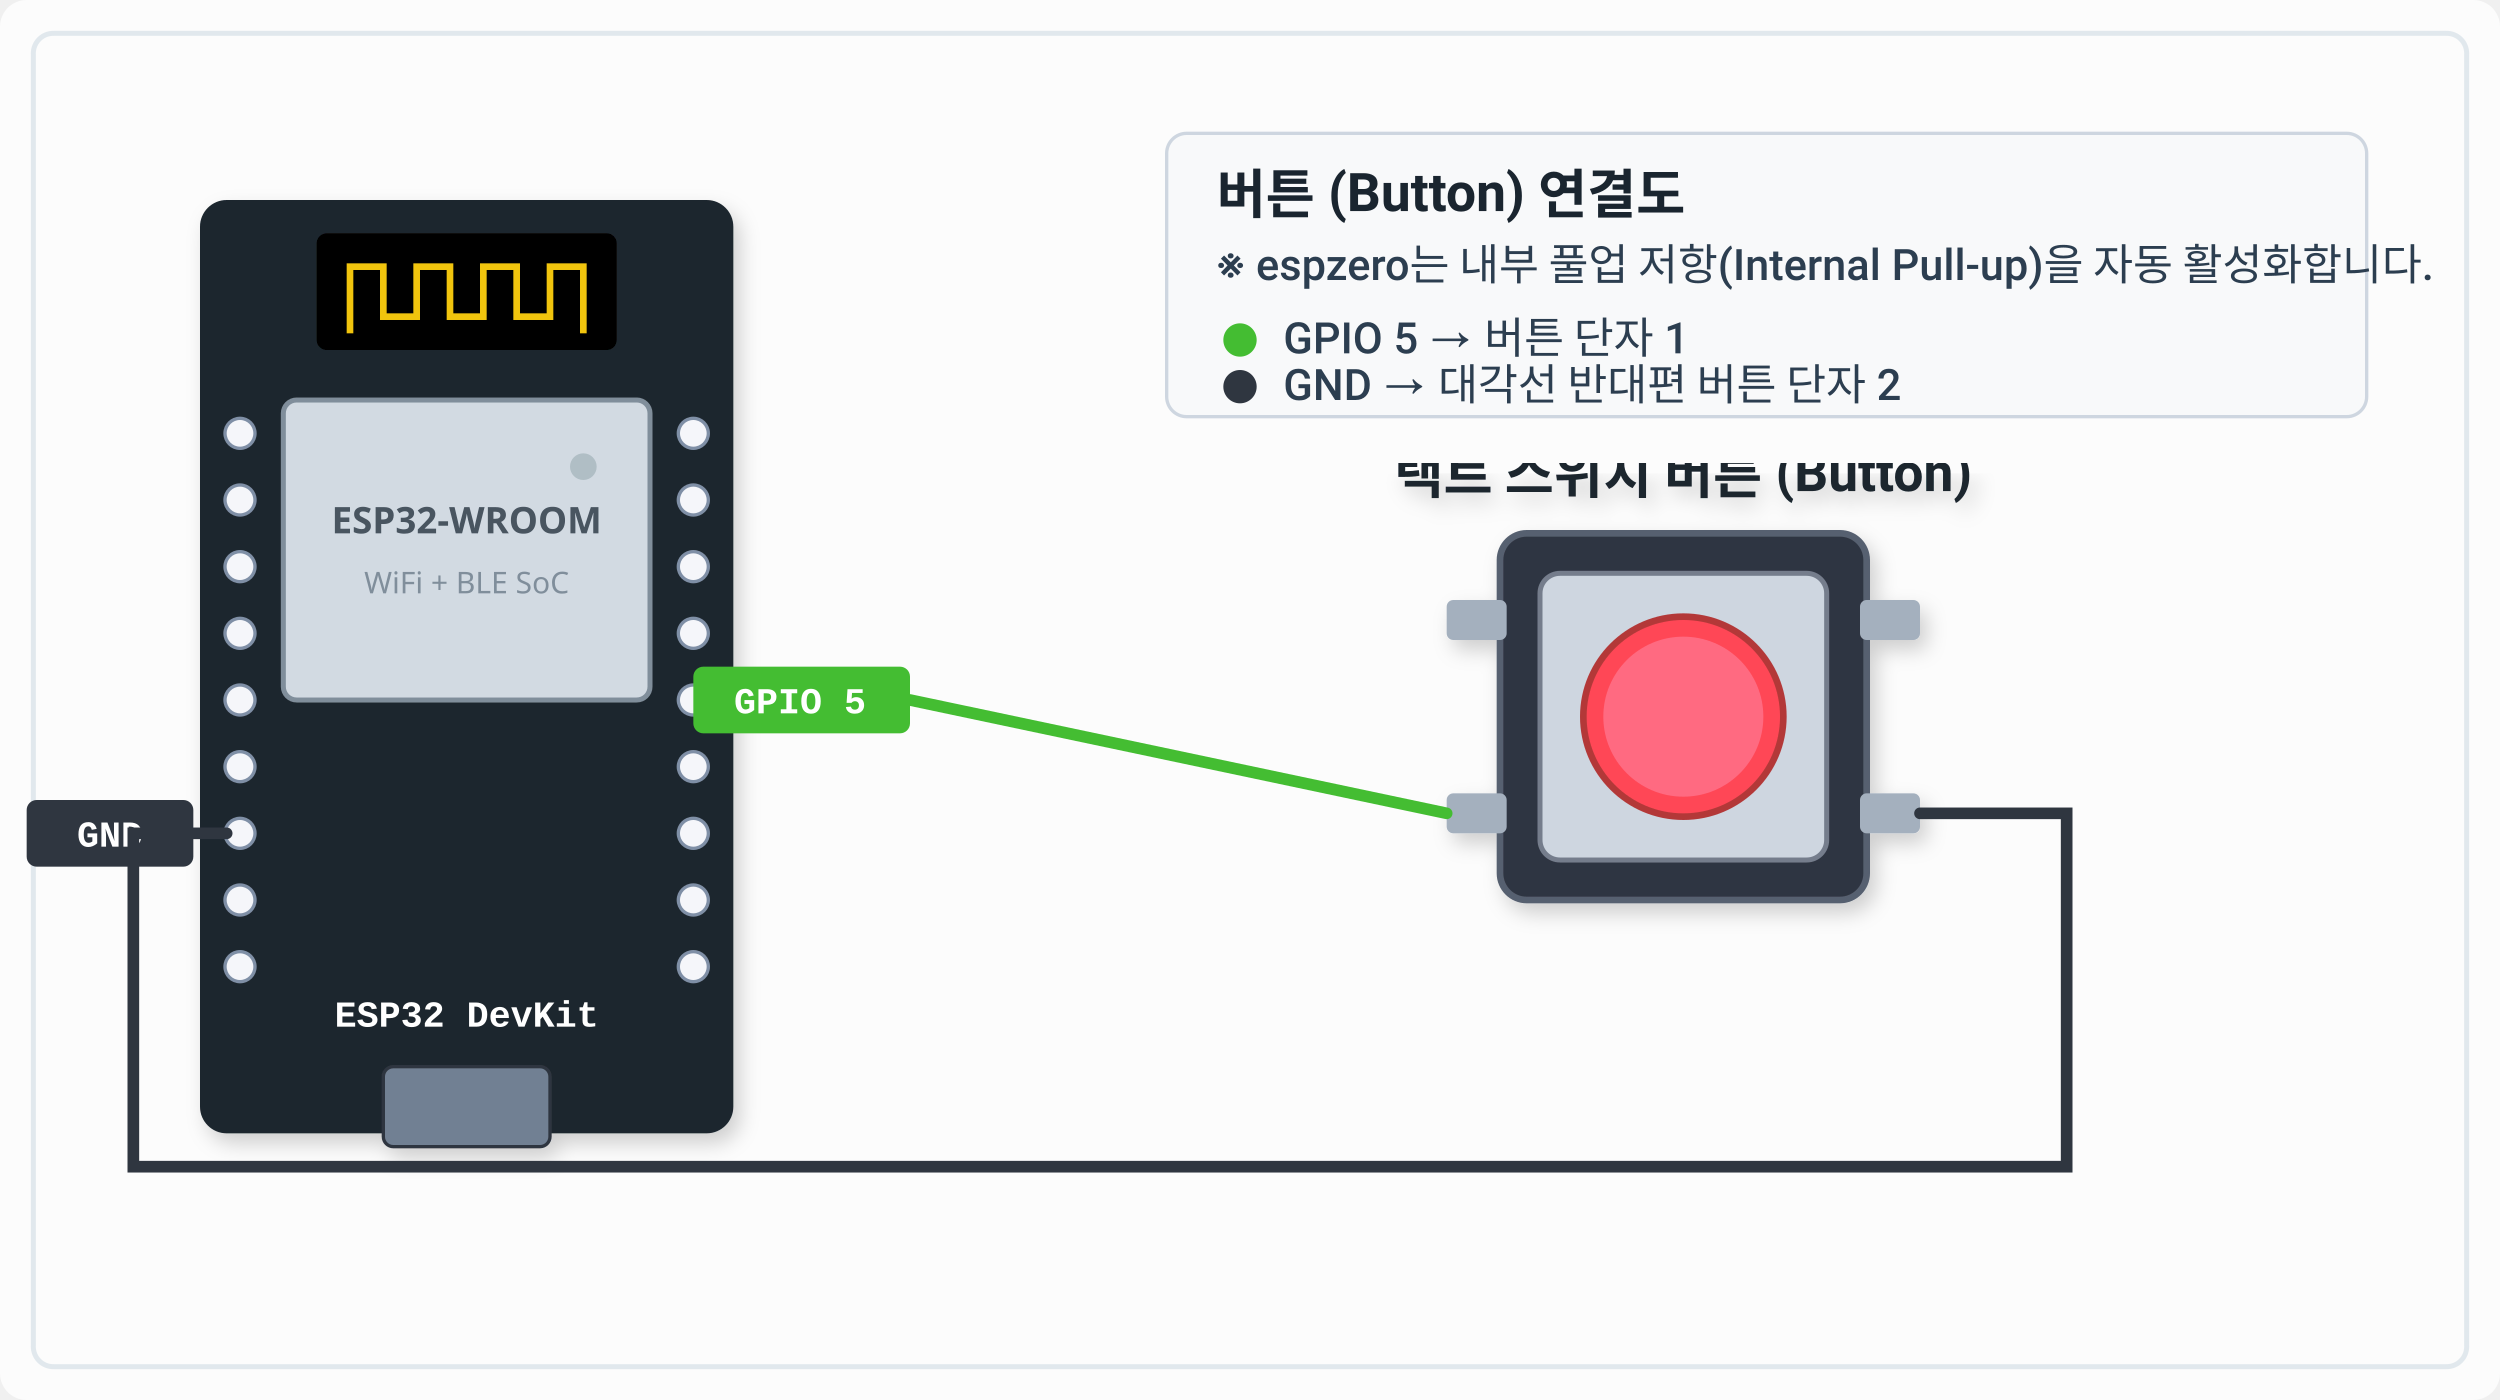
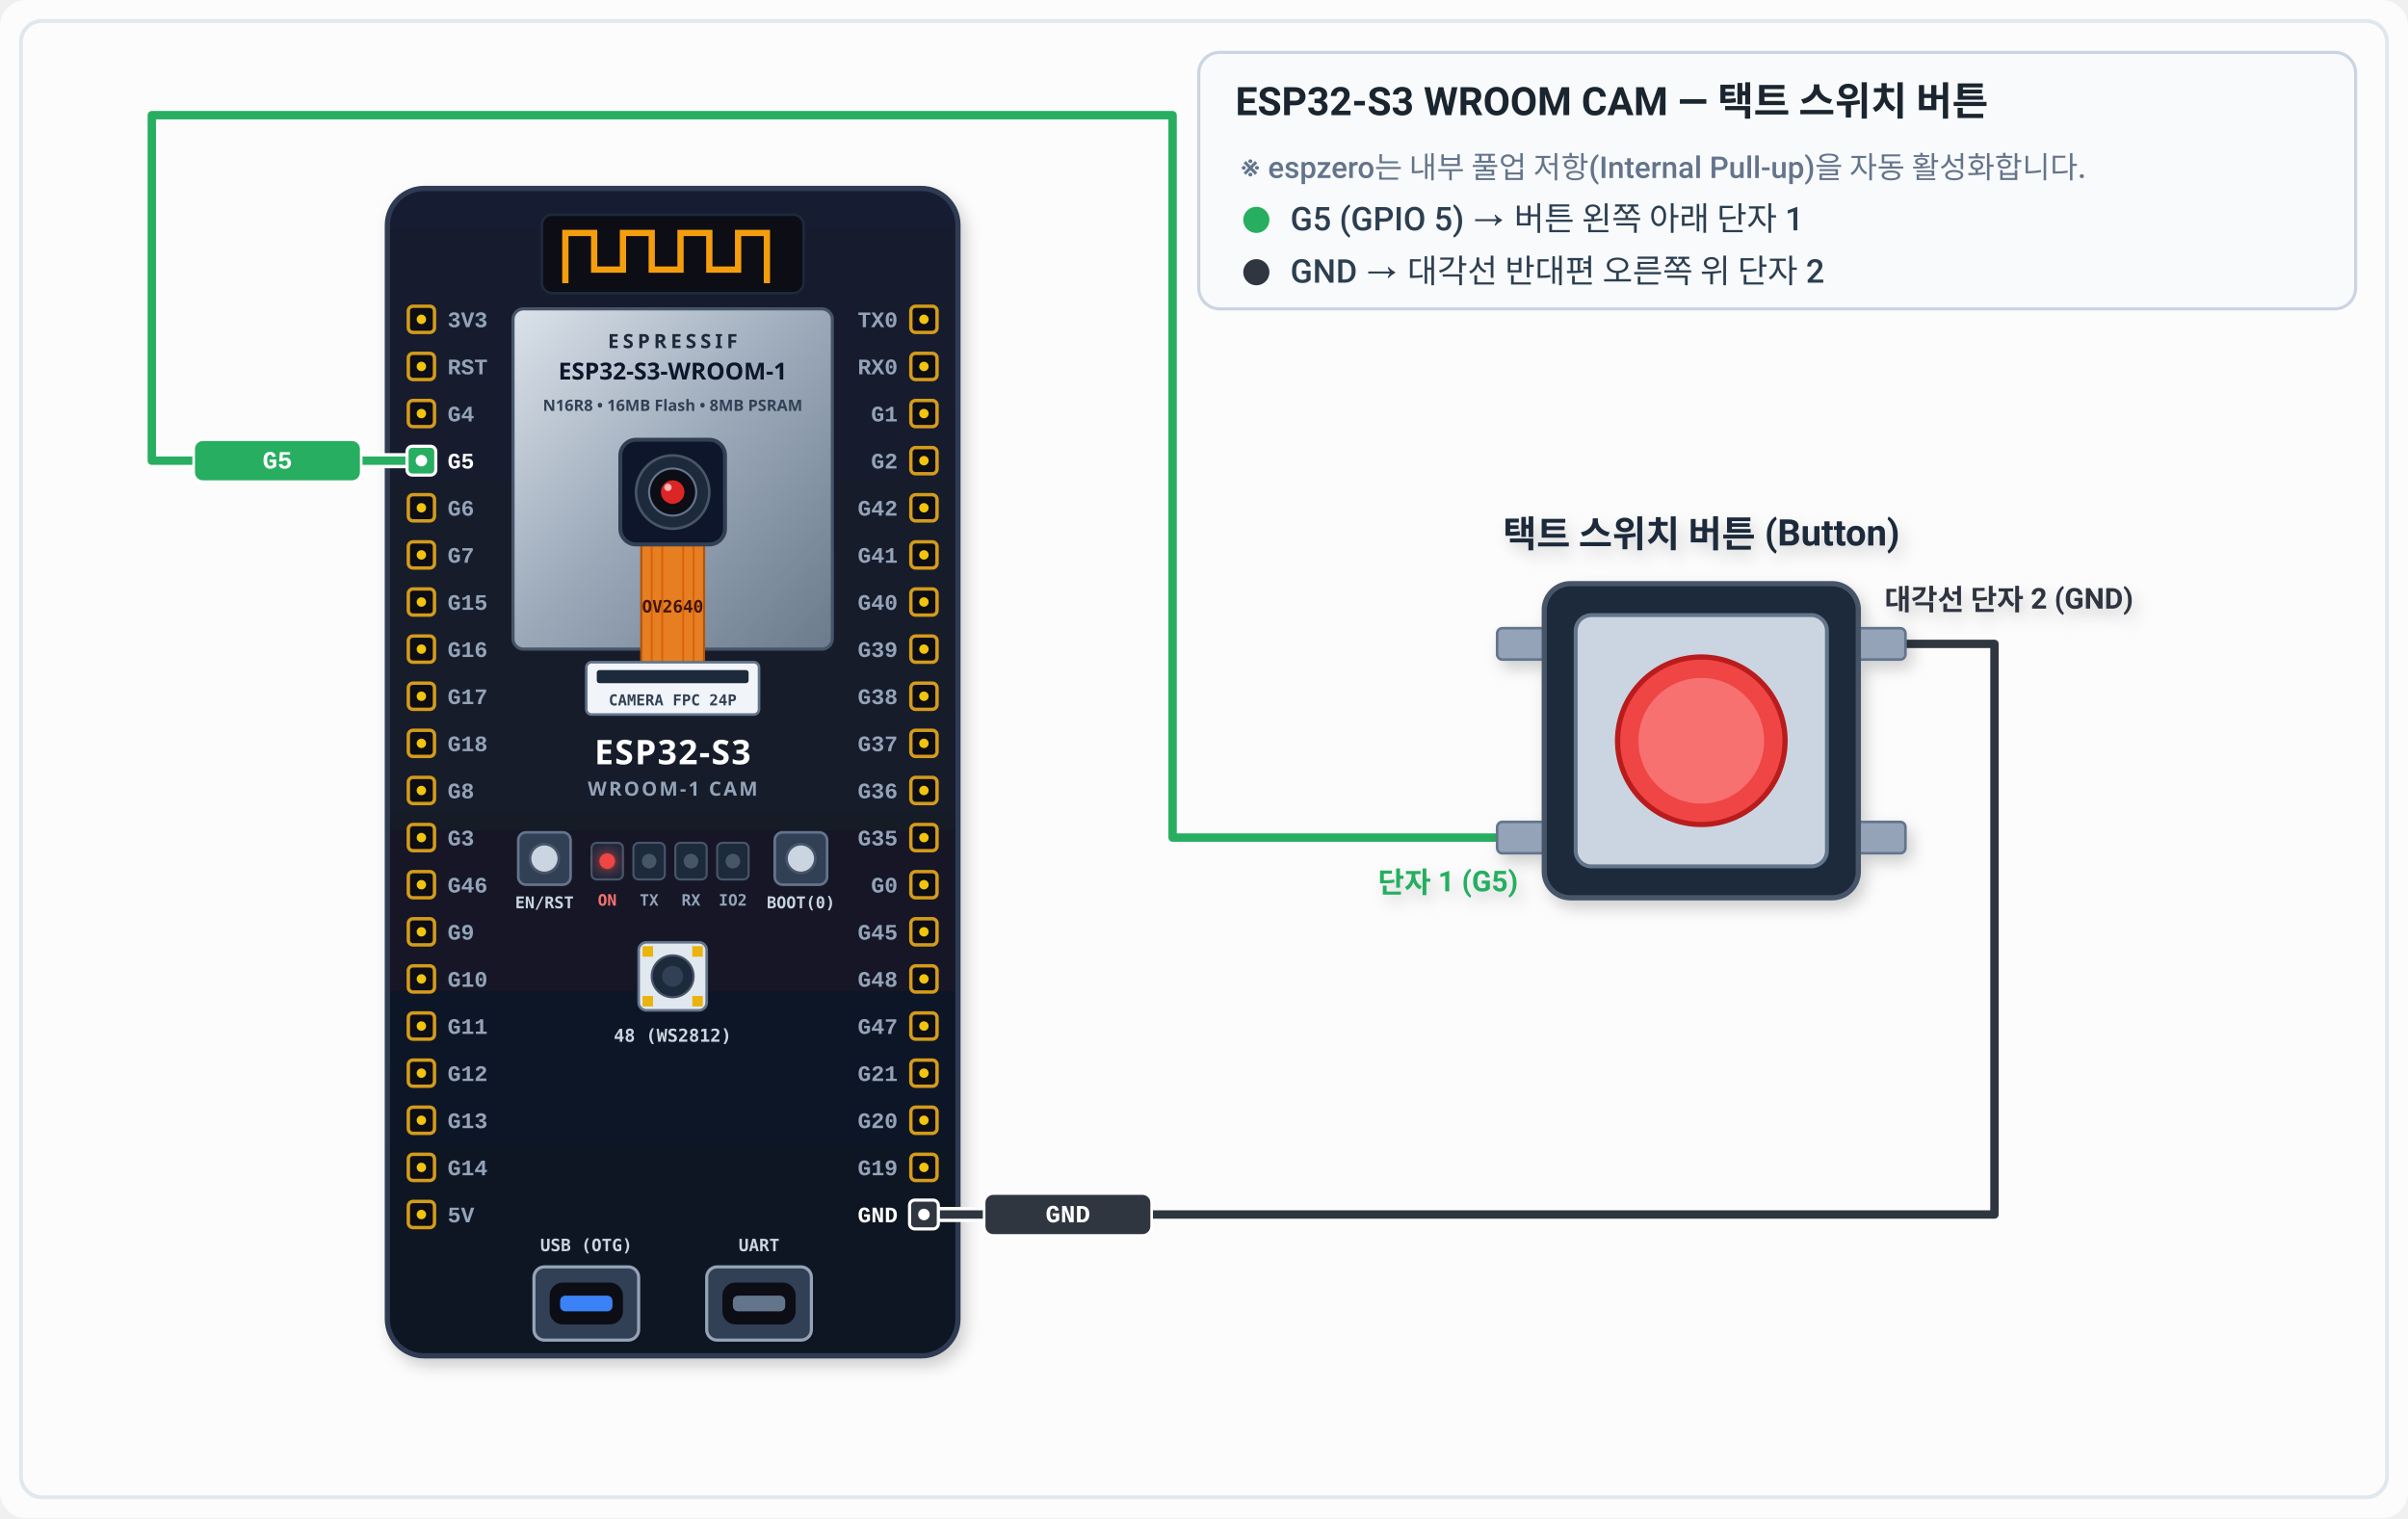
- <svg xmlns="http://www.w3.org/2000/svg" viewBox="0 0 750 420" width="100%" height="100%">
+ <svg xmlns="http://www.w3.org/2000/svg" viewBox="0 0 920 580" width="100%" height="100%">
  <defs>
    <style>
-       .label { font-family: -apple-system, BlinkMacSystemFont, "Segoe UI", Roboto, Helvetica, Arial, sans-serif; font-size: 13px; fill: #2c3e50; font-weight: 500; }
-       .title { font-family: -apple-system, BlinkMacSystemFont, "Segoe UI", Roboto, Helvetica, Arial, sans-serif; font-size: 16px; font-weight: bold; fill: #1a252f; }
-       .pin-label { font-family: "SFMono-Regular", Consolas, "Liberation Mono", Menlo, monospace; font-size: 11px; fill: #ffffff; font-weight: bold; }
+       .label { font-family: -apple-system, BlinkMacSystemFont, "Segoe UI", Roboto, "Malgun Gothic", Helvetica, Arial, sans-serif; font-size: 12.5px; fill: #2c3e50; font-weight: 500; }
+       .title { font-family: -apple-system, BlinkMacSystemFont, "Segoe UI", Roboto, "Malgun Gothic", Helvetica, Arial, sans-serif; font-size: 15px; font-weight: 700; fill: #1a252f; }
+       .comp-title { font-family: -apple-system, BlinkMacSystemFont, "Segoe UI", Roboto, "Malgun Gothic", Helvetica, Arial, sans-serif; font-size: 14px; font-weight: 700; fill: #1e293b; }
+       .pin-silk { font-family: "SFMono-Regular", Consolas, "Liberation Mono", Menlo, monospace; font-size: 8.5px; font-weight: 700; }
+       .pill-text { font-family: "SFMono-Regular", Consolas, "Liberation Mono", Menlo, monospace; font-size: 9.5px; fill: #ffffff; font-weight: 700; }
+       .wire-lbl { font-family: -apple-system, BlinkMacSystemFont, "Segoe UI", Roboto, "Malgun Gothic", Helvetica, Arial, sans-serif; font-size: 11px; font-weight: 700; }
+       .mono-sm { font-family: "SFMono-Regular", Consolas, "Liberation Mono", Menlo, monospace; font-size: 9px; font-weight: 700; }
    </style>
-     <filter id="shadow" x="-5%" y="-5%" width="110%" height="115%" filterUnits="userSpaceOnUse">
+     <linearGradient id="shield-grad" x1="0%" y1="0%" x2="100%" y2="100%">
+       <stop offset="0%" stop-color="#dbe2ea" />
+       <stop offset="50%" stop-color="#9aa8b8" />
+       <stop offset="100%" stop-color="#6b7a8c" />
+     </linearGradient>
+     <linearGradient id="pcb-grad" x1="0%" y1="0%" x2="0%" y2="100%">
+       <stop offset="0%" stop-color="#171f30" />
+       <stop offset="100%" stop-color="#0f1522" />
+     </linearGradient>
+     <filter id="shadow" x="-8%" y="-8%" width="118%" height="120%" filterUnits="objectBoundingBox">
      <feDropShadow dx="2" dy="3" stdDeviation="3" flood-opacity="0.18" />
    </filter>
+     <filter id="red-glow" x="-60%" y="-60%" width="220%" height="220%">
+       <feGaussianBlur stdDeviation="2.5" result="blur" />
+       <feMerge>
+         <feMergeNode in="blur" />
+         <feMergeNode in="SourceGraphic" />
+       </feMerge>
+     </filter>
  </defs>
-   <rect width="100%" height="100%" fill="#fcfcfc" rx="8" />
-   <rect x="10" y="10" width="730" height="400" fill="none" stroke="#e1e8ed" stroke-width="1.5" rx="6" />
-   <g transform="translate(60, 60)" filter="url(#shadow)">
-     <rect width="160" height="280" rx="8" fill="#1e272e" />
-     <rect x="25" y="60" width="110" height="90" rx="4" fill="#d2dae2" stroke="#808e9b" stroke-width="1.5" />
-     <text x="80" y="100" text-anchor="middle" font-family="sans-serif" font-size="11px" font-weight="bold" fill="#485460">ESP32-WROOM</text>
-     <text x="80" y="118" text-anchor="middle" font-family="sans-serif" font-size="9px" fill="#808e9b">WiFi + BLE SoC</text>
-     <circle cx="115" cy="80" r="4" fill="#b0bec5" />
-     <rect x="35" y="10" width="90" height="35" rx="3" fill="#000000" />
-     <path d="M 45 40 L 45 20 L 55 20 L 55 35 L 65 35 L 65 20 L 75 20 L 75 35 L 85 35 L 85 20 L 95 20 L 95 35 L 105 35 L 105 20 L 115 20 L 115 40" fill="none" stroke="#f1c40f" stroke-width="2" />
-     <rect x="55" y="260" width="50" height="24" rx="3" fill="#718093" stroke="#2f3640" stroke-width="1" />
-     <g fill="#f5f6fa" stroke="#7f8fa6">
-       <circle cx="12" cy="70" r="4.5" />
-       <circle cx="12" cy="90" r="4.5" />
-       <circle cx="12" cy="110" r="4.5" />
-       <circle cx="12" cy="130" r="4.5" />
-       <circle cx="12" cy="150" r="4.5" />
-       <circle cx="12" cy="170" r="4.5" />
-       <circle cx="12" cy="190" r="4.5" />
-       <circle cx="12" cy="210" r="4.5" />
-       <circle cx="12" cy="230" r="4.5" />
-       <circle cx="148" cy="70" r="4.5" />
-       <circle cx="148" cy="90" r="4.5" />
-       <circle cx="148" cy="110" r="4.5" />
-       <circle cx="148" cy="130" r="4.5" />
-       <circle cx="148" cy="150" r="4.5" />
-       <circle cx="148" cy="170" r="4.5" />
-       <circle cx="148" cy="190" r="4.5" />
-       <circle cx="148" cy="210" r="4.5" />
-       <circle cx="148" cy="230" r="4.5" />
-     </g>
-     <text x="80" y="248" text-anchor="middle" class="pin-label" fill="#f5cd79">ESP32 DevKit</text>
-   </g>
-   <g transform="translate(208, 200)">
-     <rect width="65" height="20" rx="3" fill="#44bd32" />
-     <text x="32" y="14" text-anchor="middle" class="pin-label">GPIO 5</text>
-   </g>
-   <g transform="translate(8, 240)">
-     <rect width="50" height="20" rx="3" fill="#2f3640" />
-     <text x="25" y="14" text-anchor="middle" class="pin-label">GND</text>
-   </g>
-   <g transform="translate(450, 160)" filter="url(#shadow)">
-     <rect width="110" height="110" rx="8" fill="#2f3542" stroke="#57606f" stroke-width="2" />
-     <rect x="12" y="12" width="86" height="86" rx="6" fill="#ced6e0" stroke="#747d8c" stroke-width="1.5" />
-     <circle cx="55" cy="55" r="30" fill="#ff4757" stroke="#b33939" stroke-width="2" />
-     <circle cx="55" cy="55" r="24" fill="#ff6b81" />
-     <rect x="-16" y="20" width="18" height="12" rx="2" fill="#a4b0be" />
-     <rect x="-16" y="78" width="18" height="12" rx="2" fill="#a4b0be" />
-     <rect x="108" y="20" width="18" height="12" rx="2" fill="#a4b0be" />
-     <rect x="108" y="78" width="18" height="12" rx="2" fill="#a4b0be" />
-     <text x="55" y="-12" text-anchor="middle" class="title">택트 스위치 버튼 (Button)</text>
-   </g>
-   <path d="M 273 210 L 434 244" fill="none" stroke="#44bd32" stroke-width="3.5" stroke-linecap="round" />
-   <path d="M 576 244 L 620 244 L 620 350 L 40 350 L 40 250 L 68 250" fill="none" stroke="#2f3640" stroke-width="3.5" stroke-linecap="round" />
-   <g transform="translate(350, 40)">
-     <rect width="360" height="85" rx="6" fill="#f8f9fa" stroke="#ced6e0" stroke-width="1" />
-     <text x="15" y="24" class="title" font-size="14px">버튼 (Button) 연결도</text>
-     <text x="15" y="44" class="label" font-size="12px" fill="#7f8c8d">※ espzero는 내부 풀업 저항(Internal Pull-up)을 자동 활성화합니다.</text>
-     <circle cx="22" cy="62" r="5" fill="#44bd32" />
-     <text x="35" y="66" class="label" font-size="12px">GPIO 5 → 버튼 단자 1</text>
-     <circle cx="22" cy="76" r="5" fill="#2f3640" />
-     <text x="35" y="80" class="label" font-size="12px">GND → 대각선 반대편 버튼 단자 2</text>
+   <rect width="100%" height="100%" fill="#fcfcfc" rx="10" />
+   <rect x="8" y="8" width="904" height="564" fill="none" stroke="#e1e8ed" stroke-width="1.5" rx="8" />
+   <g transform="translate(148, 72)" filter="url(#shadow)">
+     <rect width="218" height="446" rx="14" fill="url(#pcb-grad)" stroke="#2d3a52" stroke-width="2" />
+     <rect x="59" y="10" width="100" height="30" rx="4" fill="#090d16" stroke="#1e293b" stroke-width="1" />
+     <path d="M 68 35 L 68 17 L 79 17 L 79 31 L 90 31 L 90 17 L 101 17 L 101 31 L 112 31 L 112 17 L 123 17 L 123 31 L 134 31 L 134 17 L 145 17 L 145 35" fill="none" stroke="#f59e0b" stroke-width="2.4" stroke-linecap="square" stroke-linejoin="miter" />
+     <rect x="48" y="46" width="122" height="130" rx="4" fill="url(#shield-grad)" stroke="#475569" stroke-width="1.2" />
+     <text x="109" y="61" text-anchor="middle" font-family="sans-serif" font-size="7.5px" font-weight="800" letter-spacing="1.5" fill="#1e293b">ESPRESSIF</text>
+     <text x="109" y="73" text-anchor="middle" font-family="sans-serif" font-size="9px" font-weight="800" fill="#0f172a">ESP32-S3-WROOM-1</text>
+     <text x="109" y="85" text-anchor="middle" font-family="sans-serif" font-size="6px" font-weight="600" fill="#334155">N16R8 • 16MB Flash • 8MB PSRAM</text>
+     <rect x="97" y="135" width="24" height="47" fill="#e67e22" stroke="#b45309" stroke-width="0.8" />
+     <line x1="101" y1="136" x2="101" y2="181" stroke="#d35400" stroke-width="0.7" opacity="0.7" />
+     <line x1="105" y1="136" x2="105" y2="181" stroke="#d35400" stroke-width="0.7" opacity="0.7" />
+     <line x1="113" y1="136" x2="113" y2="181" stroke="#d35400" stroke-width="0.7" opacity="0.7" />
+     <line x1="117" y1="136" x2="117" y2="181" stroke="#d35400" stroke-width="0.7" opacity="0.7" />
+     <text x="109" y="162" text-anchor="middle" font-family="monospace" font-size="6.5px" font-weight="700" fill="#431407">OV2640</text>
+     <rect x="89" y="96" width="40" height="40" rx="6" fill="#0f172a" stroke="#334155" stroke-width="1.5" />
+     <circle cx="109" cy="116" r="14" fill="#1e293b" stroke="#475569" stroke-width="1" />
+     <circle cx="109" cy="116" r="9" fill="#090d16" stroke="#64748b" stroke-width="0.8" />
+     <circle cx="109" cy="116" r="4.5" fill="#dc2626" />
+     <circle cx="107.2" cy="114.2" r="1.4" fill="#fecaca" opacity="0.9" />
+     <rect x="76" y="181" width="66" height="20" rx="2" fill="#f1f5f9" stroke="#64748b" stroke-width="1" />
+     <rect x="80" y="184" width="58" height="5" rx="1" fill="#1e293b" />
+     <text x="109" y="197.5" text-anchor="middle" font-family="monospace" font-size="5.8px" font-weight="700" fill="#334155">CAMERA FPC 24P</text>
+     <text x="109" y="220" text-anchor="middle" font-family="sans-serif" font-size="13px" font-weight="800" letter-spacing="0.5" fill="#ffffff">ESP32-S3</text>
+     <text x="109" y="232" text-anchor="middle" font-family="sans-serif" font-size="7.5px" font-weight="700" letter-spacing="0.8" fill="#94a3b8">WROOM-1 CAM</text>
+     <rect x="50" y="246" width="20" height="20" rx="3" fill="#334155" stroke="#64748b" stroke-width="1" />
+     <circle cx="60" cy="256" r="5.5" fill="#cbd5e1" stroke="#475569" stroke-width="1" />
+     <text x="60" y="275" text-anchor="middle" font-family="monospace" font-size="6.2px" font-weight="700" fill="#cbd5e1">EN/RST</text>
+     <rect x="78" y="250" width="12" height="14" rx="2" fill="#1e293b" stroke="#475569" stroke-width="0.8" />
+     <circle cx="84" cy="257" r="3" fill="#ef4444" filter="url(#red-glow)" />
+     <text x="84" y="274" text-anchor="middle" font-family="monospace" font-size="6px" font-weight="700" fill="#f87171">ON</text>
+     <rect x="94" y="250" width="12" height="14" rx="2" fill="#1e293b" stroke="#475569" stroke-width="0.8" />
+     <circle cx="100" cy="257" r="2.8" fill="#475569" />
+     <text x="100" y="274" text-anchor="middle" font-family="monospace" font-size="6px" font-weight="700" fill="#94a3b8">TX</text>
+     <rect x="110" y="250" width="12" height="14" rx="2" fill="#1e293b" stroke="#475569" stroke-width="0.8" />
+     <circle cx="116" cy="257" r="2.8" fill="#475569" />
+     <text x="116" y="274" text-anchor="middle" font-family="monospace" font-size="6px" font-weight="700" fill="#94a3b8">RX</text>
+     <rect x="126" y="250" width="12" height="14" rx="2" fill="#1e293b" stroke="#475569" stroke-width="0.8" />
+     <circle cx="132" cy="257" r="2.8" fill="#475569" />
+     <text x="132" y="274" text-anchor="middle" font-family="monospace" font-size="6px" font-weight="700" fill="#94a3b8">IO2</text>
+     <rect x="148" y="246" width="20" height="20" rx="3" fill="#334155" stroke="#64748b" stroke-width="1" />
+     <circle cx="158" cy="256" r="5.5" fill="#cbd5e1" stroke="#475569" stroke-width="1" />
+     <text x="158" y="275" text-anchor="middle" font-family="monospace" font-size="6.2px" font-weight="700" fill="#cbd5e1">BOOT(0)</text>
+     <rect x="96" y="288" width="26" height="26" rx="3" fill="#e2e8f0" stroke="#64748b" stroke-width="1" />
+     <rect x="97.5" y="289.5" width="4" height="4" fill="#eab308" />
+     <rect x="116.5" y="289.5" width="4" height="4" fill="#eab308" />
+     <rect x="97.5" y="308.5" width="4" height="4" fill="#eab308" />
+     <rect x="116.5" y="308.5" width="4" height="4" fill="#eab308" />
+     <circle cx="109" cy="301" r="8" fill="#1e293b" stroke="#475569" stroke-width="0.8" />
+     <circle cx="109" cy="301" r="4" fill="#334155" />
+     <text x="109" y="326" text-anchor="middle" font-family="monospace" font-size="6.8px" font-weight="700" fill="#cbd5e1">48 (WS2812)</text>
+     <text x="76" y="406" text-anchor="middle" font-family="monospace" font-size="6.5px" font-weight="700" fill="#cbd5e1">USB (OTG)</text>
+     <rect x="56" y="412" width="40" height="28" rx="4" fill="#334155" stroke="#94a3b8" stroke-width="1.2" />
+     <rect x="62" y="418" width="28" height="16" rx="5" fill="#090d16" />
+     <rect x="66" y="423" width="20" height="6" rx="2" fill="#3b82f6" />
+     <text x="142" y="406" text-anchor="middle" font-family="monospace" font-size="6.5px" font-weight="700" fill="#cbd5e1">UART</text>
+     <rect x="122" y="412" width="40" height="28" rx="4" fill="#334155" stroke="#94a3b8" stroke-width="1.2" />
+     <rect x="128" y="418" width="28" height="16" rx="5" fill="#090d16" />
+     <rect x="132" y="423" width="20" height="6" rx="2" fill="#64748b" />
+     <rect x="8" y="45" width="10" height="10" rx="1.8" fill="#0b0f17" stroke="#d49b1a" stroke-width="1.3" />
+     <circle cx="13" cy="50" r="1.8" fill="#f1c40f" />
+     <text x="23" y="53" text-anchor="start" class="pin-silk" fill="#94a3b8">3V3</text>
+     <rect x="8" y="63" width="10" height="10" rx="1.8" fill="#0b0f17" stroke="#d49b1a" stroke-width="1.3" />
+     <circle cx="13" cy="68" r="1.8" fill="#f1c40f" />
+     <text x="23" y="71" text-anchor="start" class="pin-silk" fill="#94a3b8">RST</text>
+     <rect x="8" y="81" width="10" height="10" rx="1.8" fill="#0b0f17" stroke="#d49b1a" stroke-width="1.3" />
+     <circle cx="13" cy="86" r="1.8" fill="#f1c40f" />
+     <text x="23" y="89" text-anchor="start" class="pin-silk" fill="#94a3b8">G4</text>
+     <rect x="8" y="99" width="10" height="10" rx="1.8" fill="#0b0f17" stroke="#d49b1a" stroke-width="1.3" />
+     <circle cx="13" cy="104" r="1.8" fill="#f1c40f" />
+     <text x="23" y="107" text-anchor="start" class="pin-silk" fill="#ffffff">G5</text>
+     <rect x="8" y="117" width="10" height="10" rx="1.8" fill="#0b0f17" stroke="#d49b1a" stroke-width="1.3" />
+     <circle cx="13" cy="122" r="1.8" fill="#f1c40f" />
+     <text x="23" y="125" text-anchor="start" class="pin-silk" fill="#94a3b8">G6</text>
+     <rect x="8" y="135" width="10" height="10" rx="1.8" fill="#0b0f17" stroke="#d49b1a" stroke-width="1.3" />
+     <circle cx="13" cy="140" r="1.8" fill="#f1c40f" />
+     <text x="23" y="143" text-anchor="start" class="pin-silk" fill="#94a3b8">G7</text>
+     <rect x="8" y="153" width="10" height="10" rx="1.8" fill="#0b0f17" stroke="#d49b1a" stroke-width="1.3" />
+     <circle cx="13" cy="158" r="1.8" fill="#f1c40f" />
+     <text x="23" y="161" text-anchor="start" class="pin-silk" fill="#94a3b8">G15</text>
+     <rect x="8" y="171" width="10" height="10" rx="1.8" fill="#0b0f17" stroke="#d49b1a" stroke-width="1.3" />
+     <circle cx="13" cy="176" r="1.8" fill="#f1c40f" />
+     <text x="23" y="179" text-anchor="start" class="pin-silk" fill="#94a3b8">G16</text>
+     <rect x="8" y="189" width="10" height="10" rx="1.8" fill="#0b0f17" stroke="#d49b1a" stroke-width="1.3" />
+     <circle cx="13" cy="194" r="1.8" fill="#f1c40f" />
+     <text x="23" y="197" text-anchor="start" class="pin-silk" fill="#94a3b8">G17</text>
+     <rect x="8" y="207" width="10" height="10" rx="1.8" fill="#0b0f17" stroke="#d49b1a" stroke-width="1.3" />
+     <circle cx="13" cy="212" r="1.8" fill="#f1c40f" />
+     <text x="23" y="215" text-anchor="start" class="pin-silk" fill="#94a3b8">G18</text>
+     <rect x="8" y="225" width="10" height="10" rx="1.8" fill="#0b0f17" stroke="#d49b1a" stroke-width="1.3" />
+     <circle cx="13" cy="230" r="1.8" fill="#f1c40f" />
+     <text x="23" y="233" text-anchor="start" class="pin-silk" fill="#94a3b8">G8</text>
+     <rect x="8" y="243" width="10" height="10" rx="1.8" fill="#0b0f17" stroke="#d49b1a" stroke-width="1.3" />
+     <circle cx="13" cy="248" r="1.8" fill="#f1c40f" />
+     <text x="23" y="251" text-anchor="start" class="pin-silk" fill="#94a3b8">G3</text>
+     <rect x="8" y="261" width="10" height="10" rx="1.8" fill="#0b0f17" stroke="#d49b1a" stroke-width="1.3" />
+     <circle cx="13" cy="266" r="1.8" fill="#f1c40f" />
+     <text x="23" y="269" text-anchor="start" class="pin-silk" fill="#94a3b8">G46</text>
+     <rect x="8" y="279" width="10" height="10" rx="1.8" fill="#0b0f17" stroke="#d49b1a" stroke-width="1.3" />
+     <circle cx="13" cy="284" r="1.8" fill="#f1c40f" />
+     <text x="23" y="287" text-anchor="start" class="pin-silk" fill="#94a3b8">G9</text>
+     <rect x="8" y="297" width="10" height="10" rx="1.8" fill="#0b0f17" stroke="#d49b1a" stroke-width="1.3" />
+     <circle cx="13" cy="302" r="1.8" fill="#f1c40f" />
+     <text x="23" y="305" text-anchor="start" class="pin-silk" fill="#94a3b8">G10</text>
+     <rect x="8" y="315" width="10" height="10" rx="1.8" fill="#0b0f17" stroke="#d49b1a" stroke-width="1.3" />
+     <circle cx="13" cy="320" r="1.8" fill="#f1c40f" />
+     <text x="23" y="323" text-anchor="start" class="pin-silk" fill="#94a3b8">G11</text>
+     <rect x="8" y="333" width="10" height="10" rx="1.8" fill="#0b0f17" stroke="#d49b1a" stroke-width="1.3" />
+     <circle cx="13" cy="338" r="1.8" fill="#f1c40f" />
+     <text x="23" y="341" text-anchor="start" class="pin-silk" fill="#94a3b8">G12</text>
+     <rect x="8" y="351" width="10" height="10" rx="1.8" fill="#0b0f17" stroke="#d49b1a" stroke-width="1.3" />
+     <circle cx="13" cy="356" r="1.8" fill="#f1c40f" />
+     <text x="23" y="359" text-anchor="start" class="pin-silk" fill="#94a3b8">G13</text>
+     <rect x="8" y="369" width="10" height="10" rx="1.8" fill="#0b0f17" stroke="#d49b1a" stroke-width="1.3" />
+     <circle cx="13" cy="374" r="1.8" fill="#f1c40f" />
+     <text x="23" y="377" text-anchor="start" class="pin-silk" fill="#94a3b8">G14</text>
+     <rect x="8" y="387" width="10" height="10" rx="1.8" fill="#0b0f17" stroke="#d49b1a" stroke-width="1.3" />
+     <circle cx="13" cy="392" r="1.8" fill="#f1c40f" />
+     <text x="23" y="395" text-anchor="start" class="pin-silk" fill="#94a3b8">5V</text>
+     <rect x="200" y="45" width="10" height="10" rx="1.8" fill="#0b0f17" stroke="#d49b1a" stroke-width="1.3" />
+     <circle cx="205" cy="50" r="1.8" fill="#f1c40f" />
+     <text x="195" y="53" text-anchor="end" class="pin-silk" fill="#94a3b8">TX0</text>
+     <rect x="200" y="63" width="10" height="10" rx="1.8" fill="#0b0f17" stroke="#d49b1a" stroke-width="1.3" />
+     <circle cx="205" cy="68" r="1.8" fill="#f1c40f" />
+     <text x="195" y="71" text-anchor="end" class="pin-silk" fill="#94a3b8">RX0</text>
+     <rect x="200" y="81" width="10" height="10" rx="1.8" fill="#0b0f17" stroke="#d49b1a" stroke-width="1.3" />
+     <circle cx="205" cy="86" r="1.8" fill="#f1c40f" />
+     <text x="195" y="89" text-anchor="end" class="pin-silk" fill="#94a3b8">G1</text>
+     <rect x="200" y="99" width="10" height="10" rx="1.8" fill="#0b0f17" stroke="#d49b1a" stroke-width="1.3" />
+     <circle cx="205" cy="104" r="1.8" fill="#f1c40f" />
+     <text x="195" y="107" text-anchor="end" class="pin-silk" fill="#94a3b8">G2</text>
+     <rect x="200" y="117" width="10" height="10" rx="1.8" fill="#0b0f17" stroke="#d49b1a" stroke-width="1.3" />
+     <circle cx="205" cy="122" r="1.8" fill="#f1c40f" />
+     <text x="195" y="125" text-anchor="end" class="pin-silk" fill="#94a3b8">G42</text>
+     <rect x="200" y="135" width="10" height="10" rx="1.8" fill="#0b0f17" stroke="#d49b1a" stroke-width="1.3" />
+     <circle cx="205" cy="140" r="1.8" fill="#f1c40f" />
+     <text x="195" y="143" text-anchor="end" class="pin-silk" fill="#94a3b8">G41</text>
+     <rect x="200" y="153" width="10" height="10" rx="1.8" fill="#0b0f17" stroke="#d49b1a" stroke-width="1.3" />
+     <circle cx="205" cy="158" r="1.8" fill="#f1c40f" />
+     <text x="195" y="161" text-anchor="end" class="pin-silk" fill="#94a3b8">G40</text>
+     <rect x="200" y="171" width="10" height="10" rx="1.8" fill="#0b0f17" stroke="#d49b1a" stroke-width="1.3" />
+     <circle cx="205" cy="176" r="1.8" fill="#f1c40f" />
+     <text x="195" y="179" text-anchor="end" class="pin-silk" fill="#94a3b8">G39</text>
+     <rect x="200" y="189" width="10" height="10" rx="1.8" fill="#0b0f17" stroke="#d49b1a" stroke-width="1.3" />
+     <circle cx="205" cy="194" r="1.8" fill="#f1c40f" />
+     <text x="195" y="197" text-anchor="end" class="pin-silk" fill="#94a3b8">G38</text>
+     <rect x="200" y="207" width="10" height="10" rx="1.8" fill="#0b0f17" stroke="#d49b1a" stroke-width="1.3" />
+     <circle cx="205" cy="212" r="1.8" fill="#f1c40f" />
+     <text x="195" y="215" text-anchor="end" class="pin-silk" fill="#94a3b8">G37</text>
+     <rect x="200" y="225" width="10" height="10" rx="1.8" fill="#0b0f17" stroke="#d49b1a" stroke-width="1.3" />
+     <circle cx="205" cy="230" r="1.8" fill="#f1c40f" />
+     <text x="195" y="233" text-anchor="end" class="pin-silk" fill="#94a3b8">G36</text>
+     <rect x="200" y="243" width="10" height="10" rx="1.8" fill="#0b0f17" stroke="#d49b1a" stroke-width="1.3" />
+     <circle cx="205" cy="248" r="1.8" fill="#f1c40f" />
+     <text x="195" y="251" text-anchor="end" class="pin-silk" fill="#94a3b8">G35</text>
+     <rect x="200" y="261" width="10" height="10" rx="1.8" fill="#0b0f17" stroke="#d49b1a" stroke-width="1.3" />
+     <circle cx="205" cy="266" r="1.8" fill="#f1c40f" />
+     <text x="195" y="269" text-anchor="end" class="pin-silk" fill="#94a3b8">G0</text>
+     <rect x="200" y="279" width="10" height="10" rx="1.8" fill="#0b0f17" stroke="#d49b1a" stroke-width="1.3" />
+     <circle cx="205" cy="284" r="1.8" fill="#f1c40f" />
+     <text x="195" y="287" text-anchor="end" class="pin-silk" fill="#94a3b8">G45</text>
+     <rect x="200" y="297" width="10" height="10" rx="1.8" fill="#0b0f17" stroke="#d49b1a" stroke-width="1.3" />
+     <circle cx="205" cy="302" r="1.8" fill="#f1c40f" />
+     <text x="195" y="305" text-anchor="end" class="pin-silk" fill="#94a3b8">G48</text>
+     <rect x="200" y="315" width="10" height="10" rx="1.8" fill="#0b0f17" stroke="#d49b1a" stroke-width="1.3" />
+     <circle cx="205" cy="320" r="1.8" fill="#f1c40f" />
+     <text x="195" y="323" text-anchor="end" class="pin-silk" fill="#94a3b8">G47</text>
+     <rect x="200" y="333" width="10" height="10" rx="1.8" fill="#0b0f17" stroke="#d49b1a" stroke-width="1.3" />
+     <circle cx="205" cy="338" r="1.8" fill="#f1c40f" />
+     <text x="195" y="341" text-anchor="end" class="pin-silk" fill="#94a3b8">G21</text>
+     <rect x="200" y="351" width="10" height="10" rx="1.8" fill="#0b0f17" stroke="#d49b1a" stroke-width="1.3" />
+     <circle cx="205" cy="356" r="1.8" fill="#f1c40f" />
+     <text x="195" y="359" text-anchor="end" class="pin-silk" fill="#94a3b8">G20</text>
+     <rect x="200" y="369" width="10" height="10" rx="1.8" fill="#0b0f17" stroke="#d49b1a" stroke-width="1.3" />
+     <circle cx="205" cy="374" r="1.8" fill="#f1c40f" />
+     <text x="195" y="377" text-anchor="end" class="pin-silk" fill="#94a3b8">G19</text>
+     <rect x="200" y="387" width="10" height="10" rx="1.8" fill="#0b0f17" stroke="#d49b1a" stroke-width="1.3" />
+     <circle cx="205" cy="392" r="1.8" fill="#f1c40f" />
+     <text x="195" y="395" text-anchor="end" class="pin-silk" fill="#ffffff">GND</text>
+   </g>
+   <g>
+     <path d="M 161 176 L 58 176 L 58 44 L 448 44 L 448 320 L 574 320" fill="none" stroke="#fcfcfc" stroke-width="5.8" stroke-linecap="round" stroke-linejoin="round" />
+     <path d="M 161 176 L 58 176 L 58 44 L 448 44 L 448 320 L 574 320" fill="none" stroke="#27ae60" stroke-width="3.2" stroke-linecap="round" stroke-linejoin="round" />
+     <path d="M 353 464 L 762 464 L 762 246 L 728 246" fill="none" stroke="#fcfcfc" stroke-width="5.8" stroke-linecap="round" stroke-linejoin="round" />
+     <path d="M 353 464 L 762 464 L 762 246 L 728 246" fill="none" stroke="#2f3640" stroke-width="3.2" stroke-linecap="round" stroke-linejoin="round" />
+   </g>
+   <rect x="155.5" y="170.5" width="11" height="11" rx="2" fill="#27ae60" stroke="#ffffff" stroke-width="1.2" />
+   <circle cx="161" cy="176" r="2.2" fill="#ffffff" />
+   <g transform="translate(74, 168)">
+     <rect width="64" height="16" rx="3.5" fill="#27ae60" stroke="#ffffff" stroke-width="1" />
+     <text x="32" y="11" text-anchor="middle" class="pill-text">G5</text>
+   </g>
+   <rect x="347.5" y="458.5" width="11" height="11" rx="2" fill="#2f3640" stroke="#ffffff" stroke-width="1.2" />
+   <circle cx="353" cy="464" r="2.2" fill="#ffffff" />
+   <g transform="translate(376, 456)">
+     <rect width="64" height="16" rx="3.5" fill="#2f3640" stroke="#ffffff" stroke-width="1" />
+     <text x="32" y="11" text-anchor="middle" class="pill-text">GND</text>
+   </g>
+   <g transform="translate(590, 223)" filter="url(#shadow)">
+     <rect x="-18" y="17" width="20" height="12" rx="2" fill="#94a3b8" stroke="#64748b" />
+     <rect x="-18" y="91" width="20" height="12" rx="2" fill="#94a3b8" stroke="#64748b" />
+     <rect x="118" y="17" width="20" height="12" rx="2" fill="#94a3b8" stroke="#64748b" />
+     <rect x="118" y="91" width="20" height="12" rx="2" fill="#94a3b8" stroke="#64748b" />
+     <rect width="120" height="120" rx="10" fill="#1e293b" stroke="#475569" stroke-width="2" />
+     <rect x="12" y="12" width="96" height="96" rx="6" fill="#cbd5e1" stroke="#64748b" stroke-width="1.5" />
+     <circle cx="60" cy="60" r="32" fill="#ef4444" stroke="#b91c1c" stroke-width="2" />
+     <circle cx="60" cy="60" r="24" fill="#f87171" />
+     <text x="60" y="-14" text-anchor="middle" class="comp-title">택트 스위치 버튼 (Button)</text>
+     <text x="-10" y="118" text-anchor="end" class="wire-lbl" fill="#27ae60">단자 1 (G5)</text>
+     <text x="130" y="10" text-anchor="start" class="wire-lbl" fill="#2f3640">대각선 단자 2 (GND)</text>
+   </g>
+   <g transform="translate(458, 20)">
+     <rect width="442" height="98" rx="8" fill="#f8fafc" stroke="#cbd5e1" stroke-width="1.2" />
+     <text x="14" y="24" class="title">ESP32-S3 WROOM CAM — 택트 스위치 버튼</text>
+     <text x="16" y="48" class="label" style="fill:#64748b;font-size:11.5px;">※ espzero는 내부 풀업 저항(Internal Pull-up)을 자동 활성화합니다.</text>
+     <circle cx="22" cy="64" r="5" fill="#27ae60" />
+     <text x="35" y="68" class="label">G5 (GPIO 5) → 버튼 왼쪽 아래 단자 1</text>
+     <circle cx="22" cy="84" r="5" fill="#2f3640" />
+     <text x="35" y="88" class="label">GND → 대각선 반대편 오른쪽 위 단자 2</text>
  </g>
</svg>
